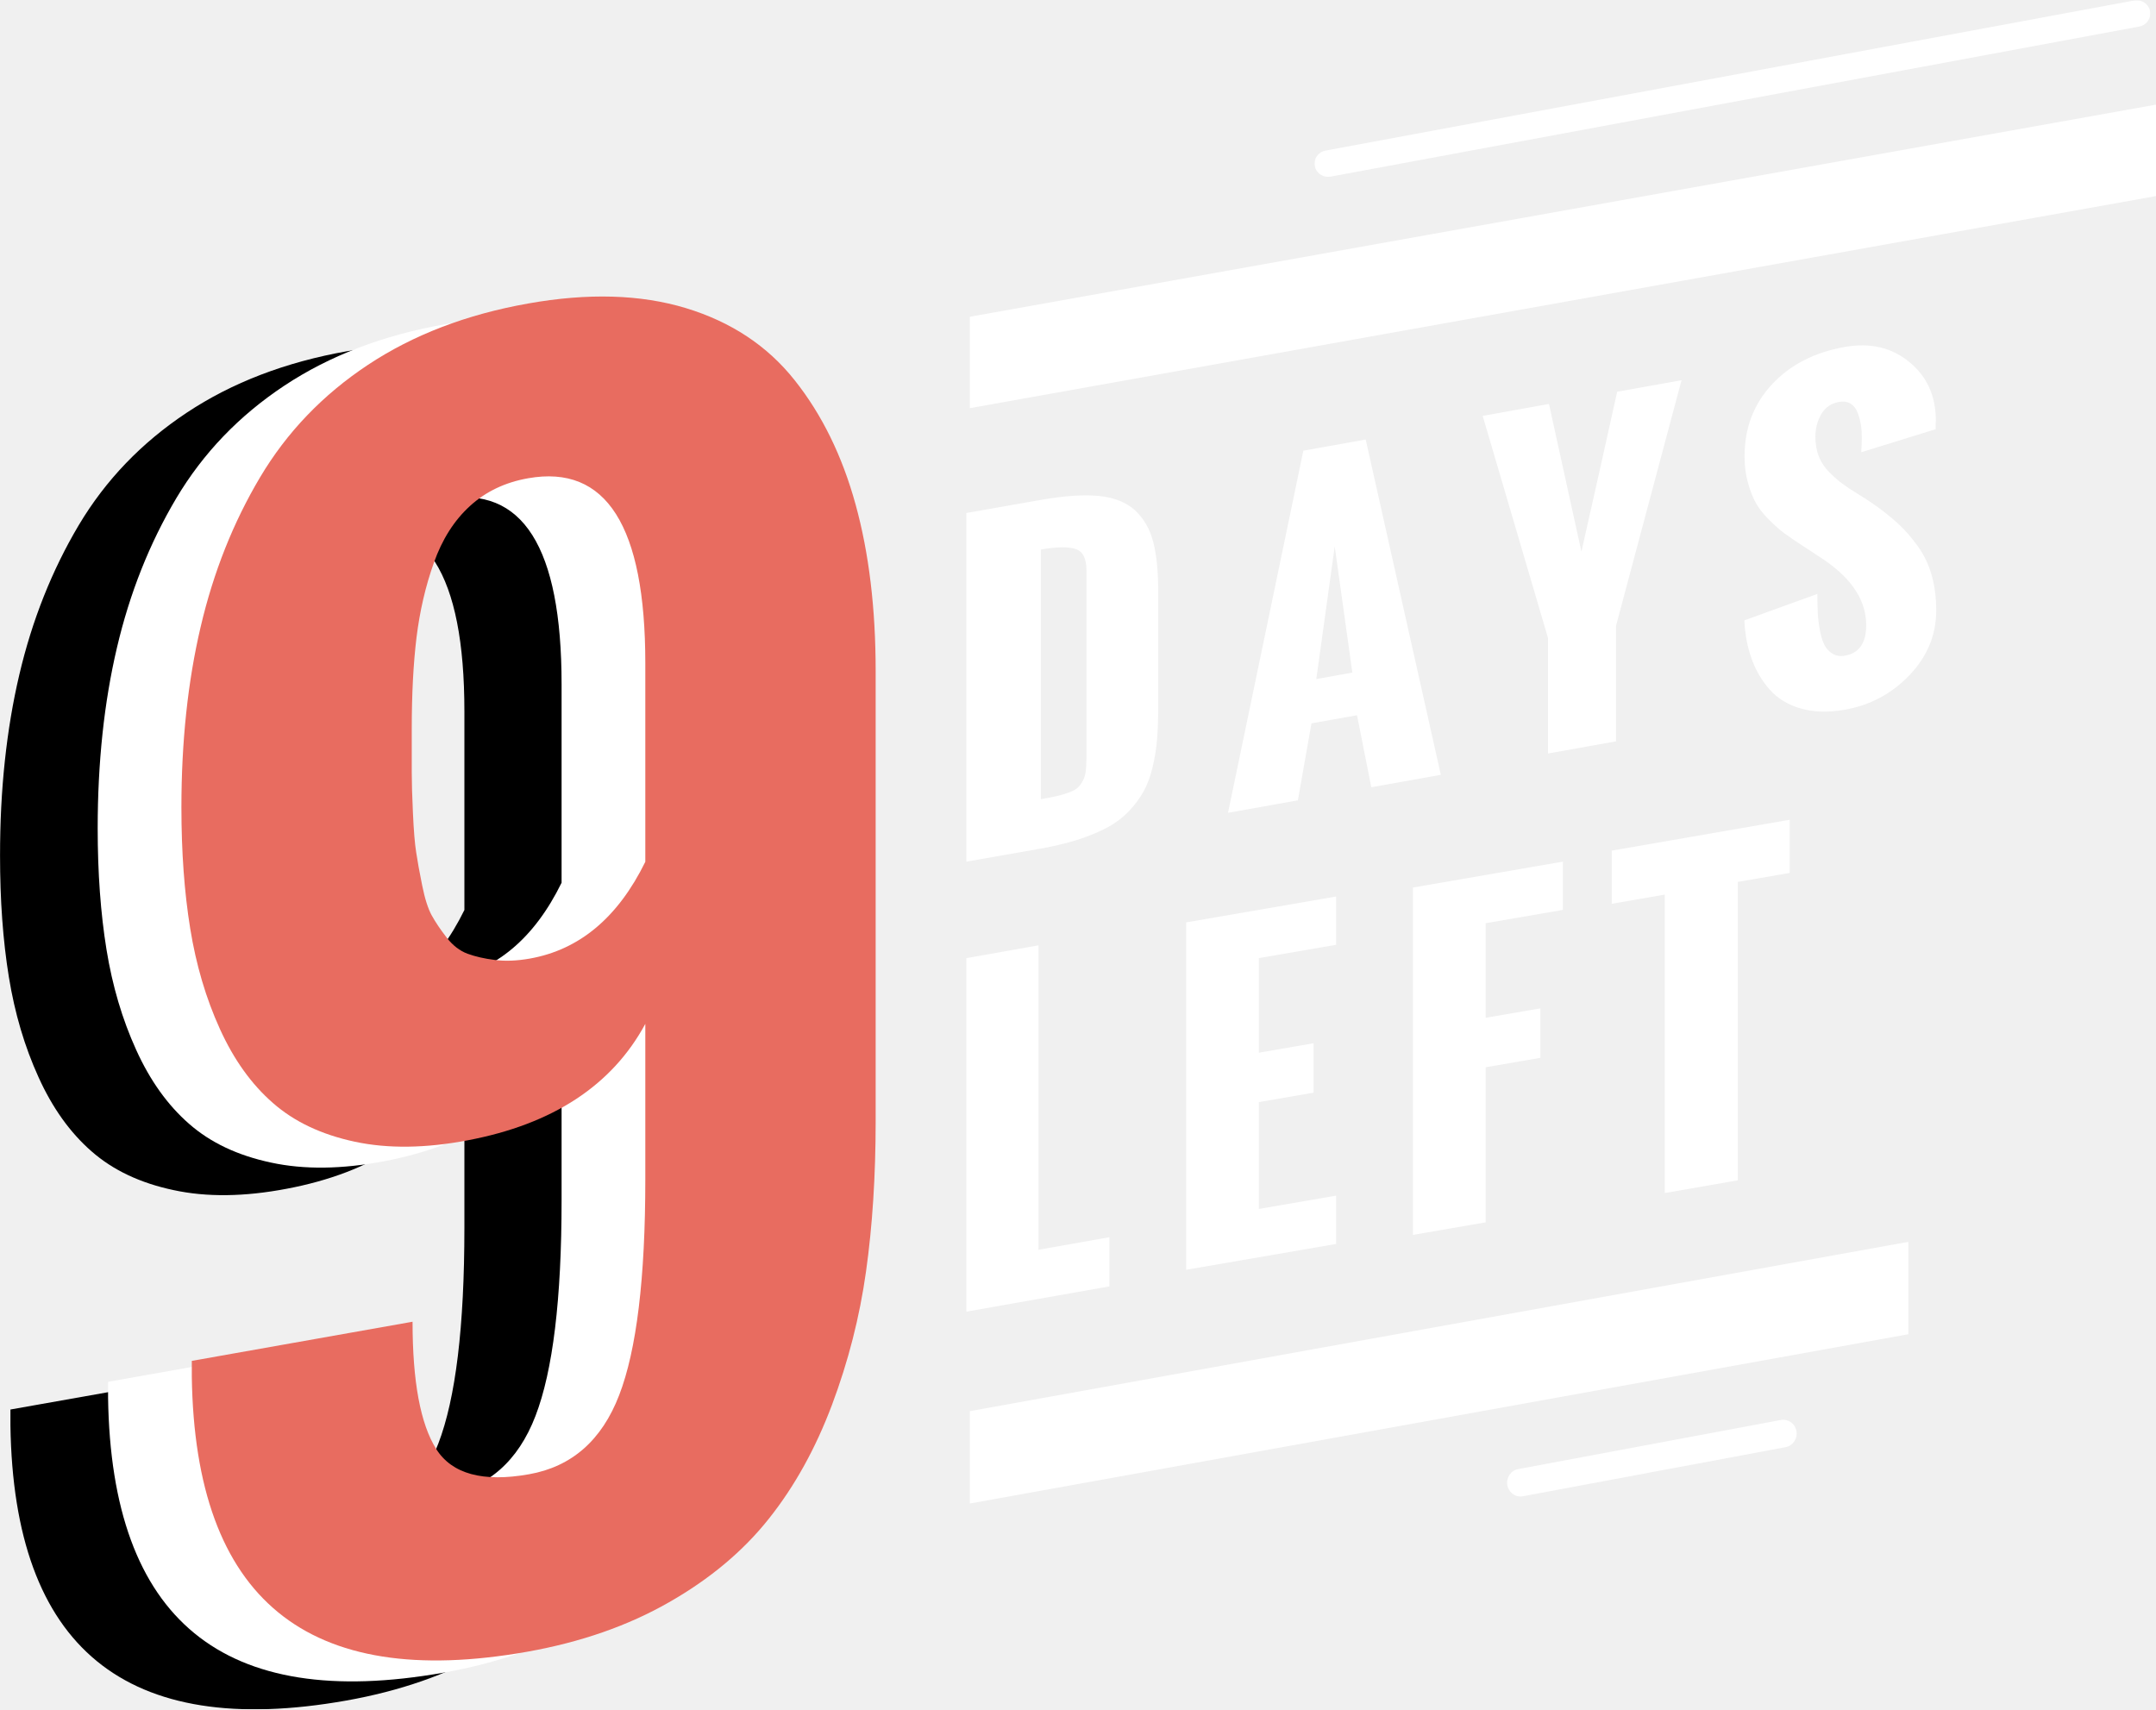
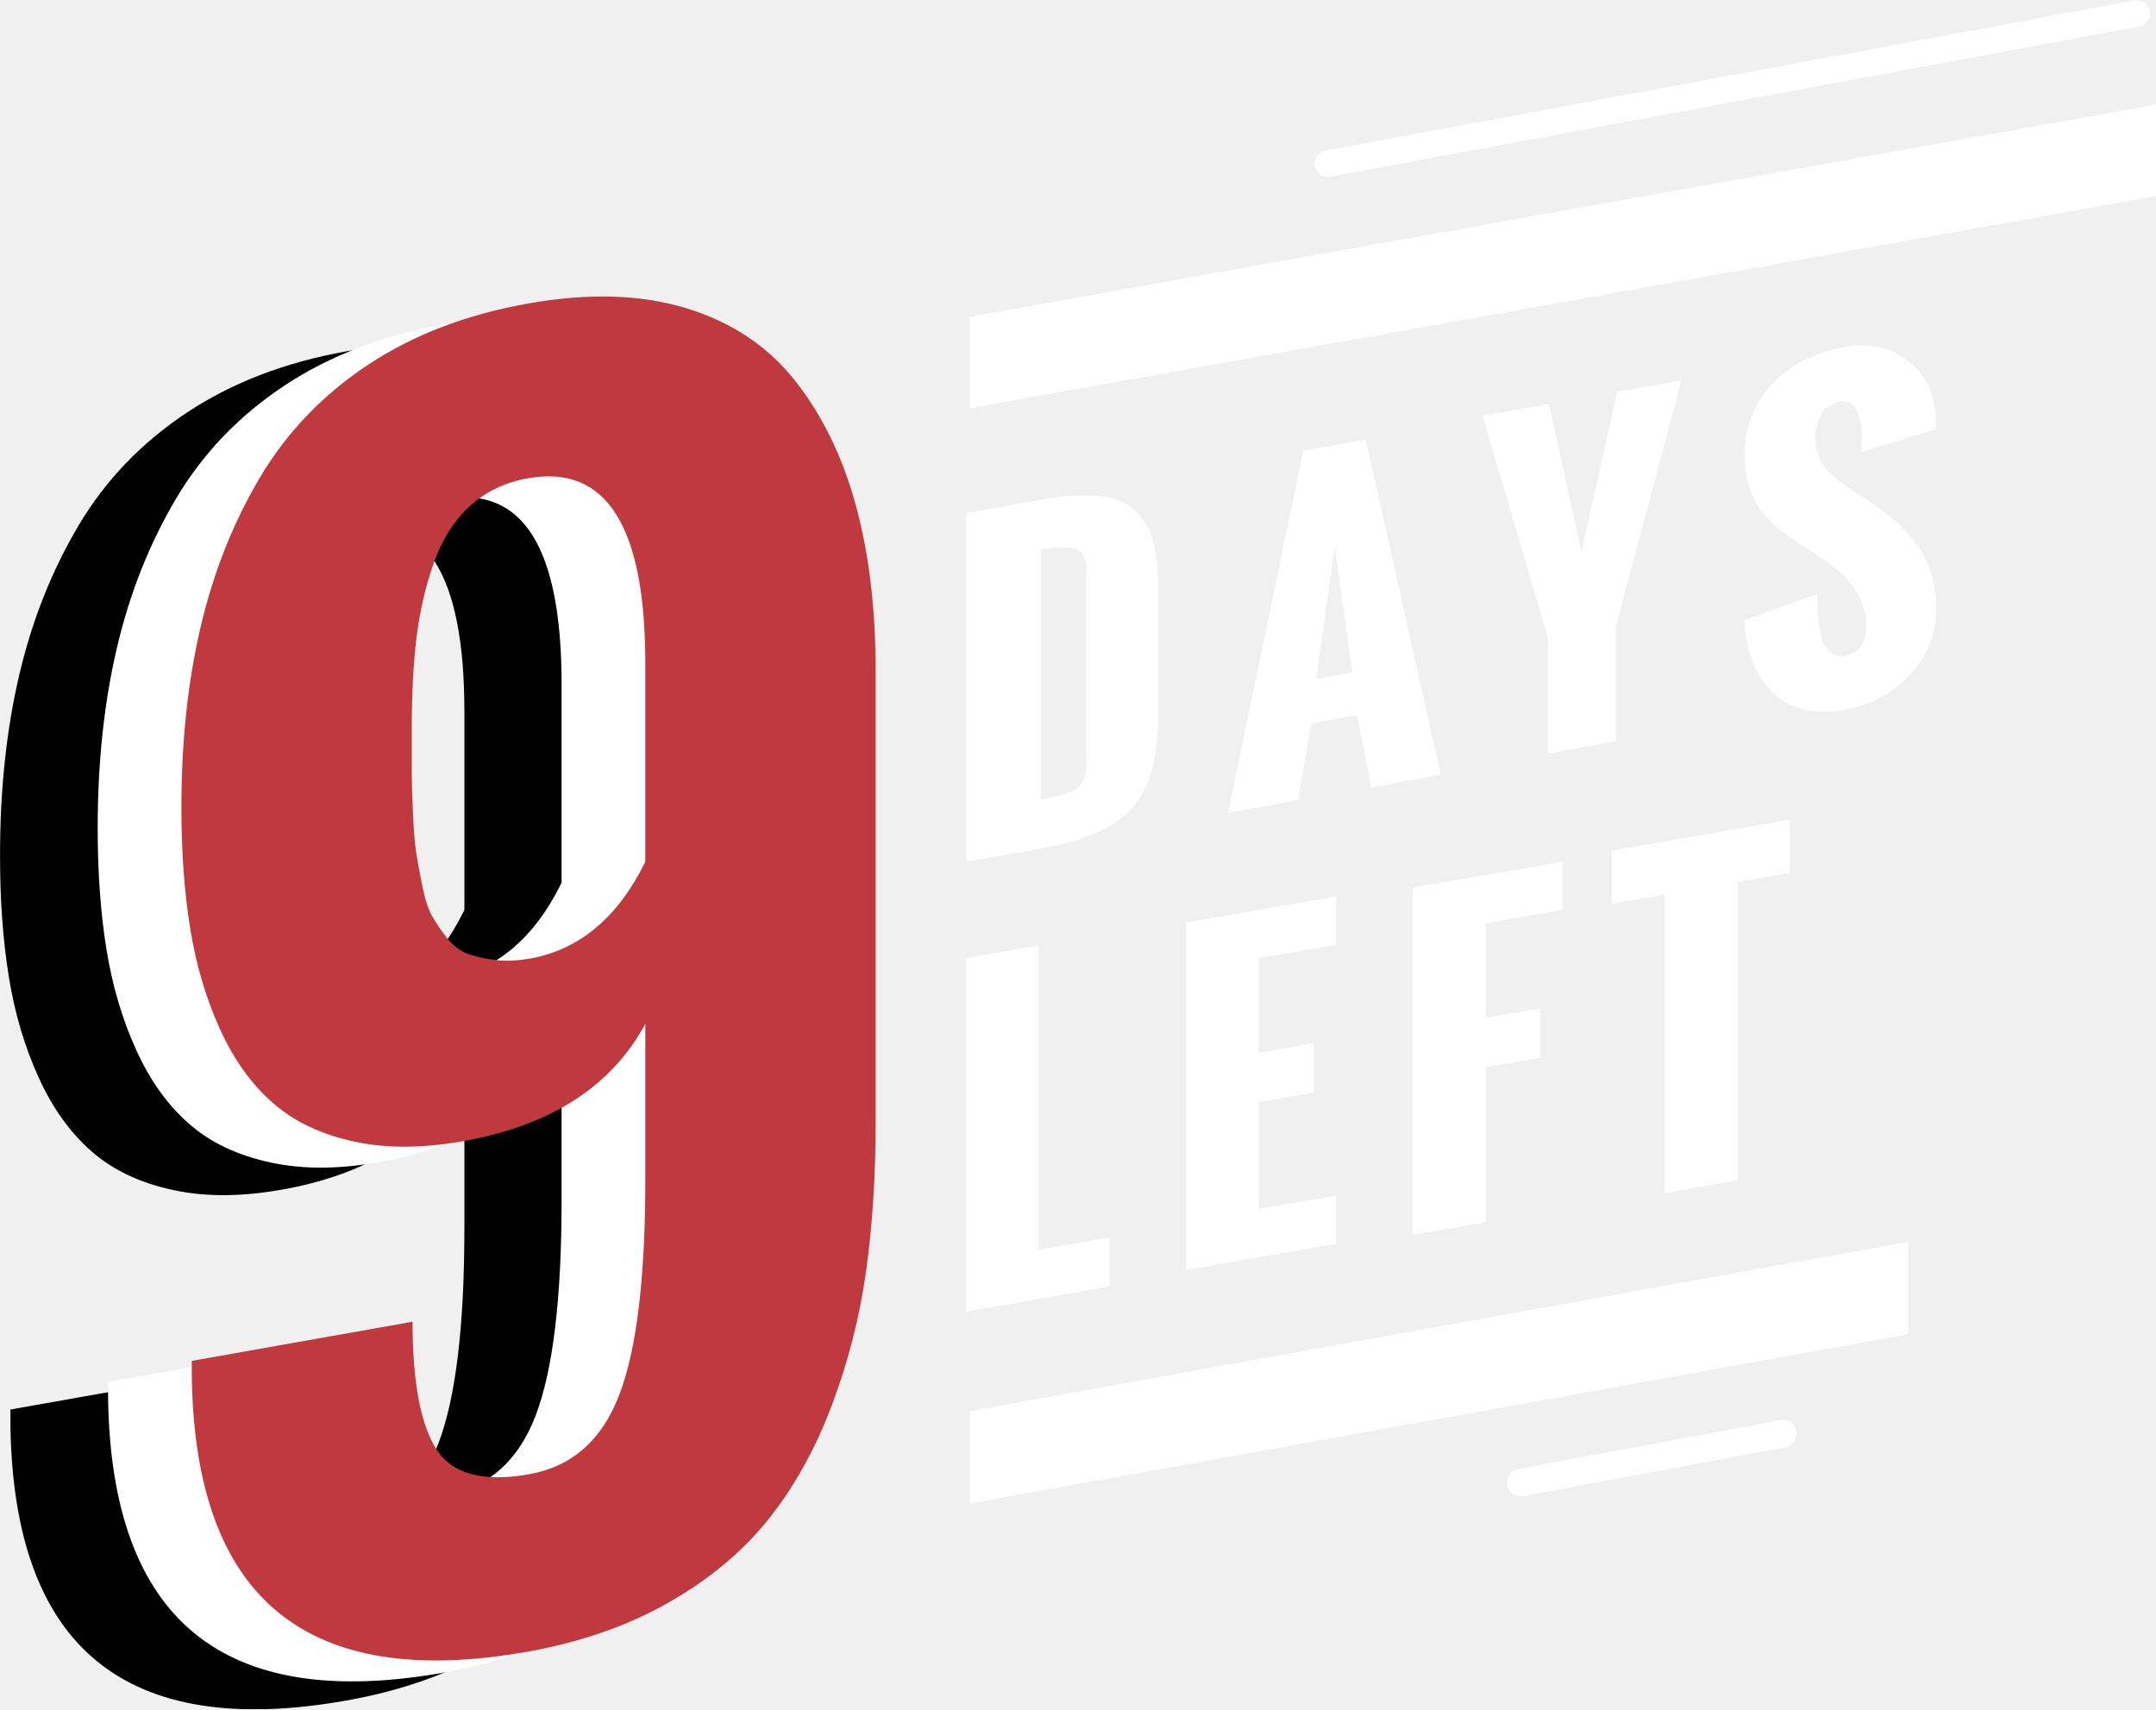
<svg xmlns="http://www.w3.org/2000/svg" xmlns:xlink="http://www.w3.org/1999/xlink" width="618px" height="490px" viewBox="0 0 618 490" version="1.1">
  <defs>
    <polygon id="path-1" points="0.007 0.691 199.208 0.691 199.208 392 0.007 392" />
    <polygon id="path-3" points="0.8 0.082 240.366 0.082 240.366 50.694 0.8 50.694" />
  </defs>
  <g id="Page-2" stroke="none" stroke-width="1" fill="none" fill-rule="evenodd">
    <g id="Desktop-Copy" transform="translate(-203, -139)">
      <g id="Group-33" transform="translate(203, 139)">
        <g id="Group-3" transform="translate(0, 98)">
          <mask id="mask-2" fill="white">
            <use xlink:href="#path-1" />
          </mask>
          <g id="Clip-2" />
          <path d="M99.949,190.634 C114.228,188.104 125.277,178.848 133.115,162.865 L133.115,105.898 C133.115,66.539 121.901,48.859 99.483,52.819 C92.888,54.002 87.317,56.665 82.792,60.79 C78.267,64.934 74.808,70.385 72.437,77.111 C70.035,83.838 68.399,90.965 67.467,98.493 C66.556,106.032 66.1,114.733 66.1,124.616 L66.1,137.267 C66.1,140.064 66.204,143.962 66.442,148.929 C66.67,153.907 66.97,157.661 67.374,160.16 C67.747,162.68 68.316,165.858 69.093,169.663 C69.859,173.489 70.781,176.348 71.857,178.292 C72.934,180.236 74.343,182.314 76.113,184.587 C77.873,186.87 79.882,188.402 82.098,189.235 C84.324,190.058 86.934,190.665 89.926,191.035 C92.929,191.426 96.263,191.272 99.949,190.634 M99.266,389.488 C36,400.699 3.921,374.421 2.989,310.615 L2.989,306.059 L66.328,294.828 C66.328,311.993 68.596,324.15 73.121,331.329 C77.646,338.507 86.519,340.934 99.722,338.59 C112.002,336.419 120.638,328.829 125.618,315.881 C130.619,302.902 133.115,282.291 133.115,254.039 L133.115,209.352 C123.589,227.011 106.628,238.149 82.212,242.767 C70.076,245.081 59.256,245.225 49.74,243.158 C40.214,241.142 32.396,237.45 26.256,232.061 C20.105,226.702 15.042,219.626 11.056,210.823 C7.059,202.05 4.222,192.454 2.534,182.036 C0.846,171.607 0.007,160.027 0.007,147.263 C0.007,128.432 1.84,111.154 5.526,95.459 C9.202,79.765 14.897,65.479 22.57,52.552 C30.253,39.655 40.566,28.897 53.551,20.289 C66.514,11.68 81.829,5.808 99.483,2.681 C116.672,-0.363 131.769,0.089 144.743,4.008 C157.707,7.947 168.124,14.827 175.952,24.69 C183.79,34.543 189.609,46.432 193.441,60.317 C197.282,74.242 199.208,90.142 199.208,108.089 L199.208,237.296 C199.208,252.949 198.286,267.327 196.443,280.409 C194.611,293.512 191.339,306.285 186.658,318.719 C181.968,331.185 175.952,342.055 168.579,351.322 C161.207,360.619 151.65,368.611 139.897,375.326 C128.176,382.053 114.611,386.763 99.266,389.488" id="Fill-1" fill="#000000" mask="url(#mask-2)" />
        </g>
        <path d="M127.841,280.797 C142.106,278.269 153.143,269.02 160.974,253.05 L160.974,196.118 C160.974,156.8 149.771,139.124 127.376,143.091 C120.787,144.262 115.222,146.913 110.701,151.055 C106.181,155.186 102.726,160.643 100.357,167.343 C97.957,174.064 96.323,181.206 95.392,188.729 C94.482,196.241 94.026,204.956 94.026,214.821 L94.026,227.462 C94.026,230.267 94.13,234.162 94.368,239.125 C94.595,244.099 94.895,247.84 95.299,250.348 C95.671,252.855 96.24,256.02 97.016,259.833 C97.781,263.645 98.702,266.502 99.778,268.445 C100.854,270.397 102.26,272.483 104.029,274.754 C105.788,277.036 107.794,278.567 110.008,279.389 C112.232,280.211 114.839,280.807 117.828,281.188 C120.828,281.578 124.159,281.434 127.841,280.797 M127.159,479.485 C63.956,490.697 31.91,464.42 30.979,400.664 L30.979,396.121 L94.254,384.899 C94.254,402.041 96.519,414.198 101.04,421.381 C105.56,428.534 114.425,430.969 127.614,428.626 C139.882,426.448 148.509,418.874 153.484,405.925 C158.481,392.977 160.974,372.382 160.974,344.142 L160.974,299.501 C151.457,317.125 134.513,328.255 110.122,332.879 C97.999,335.191 87.189,335.325 77.683,333.27 C68.166,331.245 60.356,327.566 54.222,322.181 C48.078,316.827 43.02,309.757 39.037,300.97 C35.044,292.194 32.21,282.606 30.524,272.196 C28.838,261.785 28,250.193 28,237.461 C28,218.634 29.831,201.369 33.513,185.697 C37.186,170.005 42.875,155.731 50.54,142.813 C58.215,129.916 68.518,119.167 81.489,110.565 C94.44,101.984 109.739,96.116 127.376,92.992 C144.547,89.95 159.629,90.392 172.59,94.318 C185.541,98.233 195.947,105.118 203.767,114.963 C211.598,124.819 217.411,136.688 221.238,150.582 C225.076,164.476 227,180.384 227,198.296 L227,327.422 C227,343.063 226.079,357.409 224.238,370.502 C222.407,383.574 219.138,396.337 214.463,408.782 C209.777,421.217 203.767,432.089 196.402,441.349 C189.037,450.628 179.489,458.634 167.749,465.345 C156.039,472.045 142.489,476.772 127.159,479.485" id="Fill-4" fill="#FFFFFF" />
-         <path d="M151.841,274.795 C166.106,272.267 177.143,263.008 184.974,247.049 L184.974,190.118 C184.974,150.811 173.771,133.125 151.376,137.102 C144.787,138.263 139.222,140.925 134.701,145.066 C130.181,149.187 126.726,154.634 124.357,161.354 C121.957,168.075 120.323,175.217 119.392,182.719 C118.482,190.252 118.026,198.945 118.026,208.831 L118.026,221.461 C118.026,224.256 118.13,228.151 118.368,233.135 C118.595,238.088 118.895,241.839 119.299,244.357 C119.671,246.854 120.24,250.019 121.016,253.831 C121.781,257.644 122.702,260.511 123.778,262.464 C124.854,264.396 126.26,266.492 128.029,268.763 C129.788,271.034 131.794,272.576 134.008,273.398 C136.232,274.21 138.839,274.816 141.828,275.186 C144.828,275.576 148.159,275.443 151.841,274.795 M151.159,473.489 C87.956,484.69 55.91,458.414 54.979,394.659 L54.979,390.117 L118.254,378.895 C118.254,396.057 120.519,408.214 125.04,415.386 C129.56,422.539 138.425,424.964 151.614,422.621 C163.882,420.463 172.509,412.869 177.484,399.931 C182.481,386.983 184.974,366.389 184.974,338.139 L184.974,293.509 C175.457,311.122 158.513,322.252 134.122,326.876 C121.999,329.188 111.189,329.322 101.683,327.287 C92.166,325.252 84.356,321.573 78.222,316.178 C72.078,310.824 67.02,303.754 63.037,294.978 C59.044,286.202 56.21,276.614 54.524,266.194 C52.838,255.794 52,244.203 52,231.46 C52,212.633 53.831,195.379 57.513,179.708 C61.186,164.006 66.875,149.732 74.54,136.835 C82.215,123.917 92.518,113.168 105.489,104.577 C118.44,95.997 133.739,90.129 151.376,87.005 C168.547,83.942 183.629,84.394 196.59,88.32 C209.541,92.256 219.947,99.121 227.767,108.976 C235.598,118.82 241.411,130.69 245.238,144.583 C249.076,158.487 251,174.385 251,192.307 L251,321.43 C251,337.07 250.079,351.416 248.238,364.498 C246.407,377.58 243.138,390.333 238.463,402.777 C233.777,415.212 227.767,426.084 220.402,435.343 C213.037,444.633 203.489,452.638 191.749,459.328 C180.039,466.039 166.489,470.756 151.159,473.489" id="Fill-6" fill="#E86C60" />
+         <path d="M151.841,274.795 C166.106,272.267 177.143,263.008 184.974,247.049 L184.974,190.118 C184.974,150.811 173.771,133.125 151.376,137.102 C144.787,138.263 139.222,140.925 134.701,145.066 C130.181,149.187 126.726,154.634 124.357,161.354 C121.957,168.075 120.323,175.217 119.392,182.719 C118.482,190.252 118.026,198.945 118.026,208.831 L118.026,221.461 C118.026,224.256 118.13,228.151 118.368,233.135 C118.595,238.088 118.895,241.839 119.299,244.357 C119.671,246.854 120.24,250.019 121.016,253.831 C121.781,257.644 122.702,260.511 123.778,262.464 C124.854,264.396 126.26,266.492 128.029,268.763 C129.788,271.034 131.794,272.576 134.008,273.398 C136.232,274.21 138.839,274.816 141.828,275.186 C144.828,275.576 148.159,275.443 151.841,274.795 M151.159,473.489 C87.956,484.69 55.91,458.414 54.979,394.659 L54.979,390.117 L118.254,378.895 C118.254,396.057 120.519,408.214 125.04,415.386 C129.56,422.539 138.425,424.964 151.614,422.621 C163.882,420.463 172.509,412.869 177.484,399.931 C182.481,386.983 184.974,366.389 184.974,338.139 L184.974,293.509 C175.457,311.122 158.513,322.252 134.122,326.876 C121.999,329.188 111.189,329.322 101.683,327.287 C92.166,325.252 84.356,321.573 78.222,316.178 C72.078,310.824 67.02,303.754 63.037,294.978 C59.044,286.202 56.21,276.614 54.524,266.194 C52.838,255.794 52,244.203 52,231.46 C52,212.633 53.831,195.379 57.513,179.708 C61.186,164.006 66.875,149.732 74.54,136.835 C82.215,123.917 92.518,113.168 105.489,104.577 C118.44,95.997 133.739,90.129 151.376,87.005 C168.547,83.942 183.629,84.394 196.59,88.32 C209.541,92.256 219.947,99.121 227.767,108.976 C235.598,118.82 241.411,130.69 245.238,144.583 C249.076,158.487 251,174.385 251,192.307 L251,321.43 C251,337.07 250.079,351.416 248.238,364.498 C246.407,377.58 243.138,390.333 238.463,402.777 C233.777,415.212 227.767,426.084 220.402,435.343 C213.037,444.633 203.489,452.638 191.749,459.328 C180.039,466.039 166.489,470.756 151.159,473.489" id="Fill-6" fill="#BF393F" />
        <path d="M298.359,229.092 C300.314,228.755 301.874,228.458 302.997,228.193 C304.131,227.937 305.264,227.6 306.387,227.181 C307.521,226.752 308.353,226.323 308.883,225.853 C309.403,225.353 309.892,224.699 310.349,223.892 C310.797,223.075 311.098,222.135 311.223,221.082 C311.358,220.04 311.42,218.763 311.42,217.251 L311.42,163.434 C311.42,160.135 310.433,158.132 308.436,157.428 C306.429,156.682 303.07,156.723 298.359,157.519 L298.359,229.092 Z M277,247 L277,147.058 L298.255,143.319 C305.046,142.124 310.62,141.736 315.008,142.175 C319.407,142.625 322.839,143.994 325.355,146.302 C327.861,148.632 329.598,151.645 330.555,155.313 C331.522,159.011 332,163.812 332,169.778 L332,202.53 C332,206.096 331.886,209.212 331.667,211.888 C331.438,214.595 331.022,217.251 330.388,219.897 C329.775,222.553 328.912,224.842 327.84,226.783 C326.769,228.744 325.386,230.614 323.691,232.432 C321.996,234.24 319.948,235.803 317.566,237.121 C315.164,238.408 312.367,239.594 309.133,240.656 C305.919,241.678 302.207,242.577 298.027,243.312 L277,247 Z" id="Fill-8" fill="#FFFFFF" />
        <path d="M377.309,194.667 L387.64,192.807 L382.587,156.63 L377.309,194.667 Z M352,233 L373.592,129.198 L391.469,126 L413,222.109 L393.072,225.675 L388.978,205.027 L375.92,207.356 L372.03,229.424 L352,233 Z" id="Fill-10" fill="#FFFFFF" />
        <path d="M443.725,216 L443.725,182.899 L425,119.225 L444,115.796 L453.301,158.14 C454.453,153.124 456.174,145.458 458.456,135.213 C460.749,124.947 462.45,117.311 463.55,112.296 L482,109 L463.224,179.409 L463.224,212.51 L443.725,216 Z" id="Fill-12" fill="#FFFFFF" />
        <path d="M500,177.842 L520.934,170.257 C520.934,172.278 520.976,174.054 521.049,175.616 C521.122,177.158 521.31,178.812 521.643,180.578 C521.956,182.344 522.394,183.763 522.947,184.855 C523.489,185.927 524.261,186.774 525.263,187.377 C526.274,188 527.453,188.194 528.819,187.959 C532.887,187.244 534.932,184.345 534.932,179.24 C534.932,172.227 530.916,165.979 522.853,160.487 L516.449,156.281 C514.415,154.964 512.798,153.851 511.578,152.953 C510.357,152.075 508.939,150.819 507.291,149.206 C505.653,147.603 504.37,146.011 503.442,144.418 C502.514,142.826 501.721,140.835 501.064,138.497 C500.396,136.118 500.063,133.546 500.063,130.769 C500.063,122.673 502.691,115.813 507.948,110.157 C513.205,104.532 520.173,100.969 528.872,99.448 C536.079,98.172 542.233,99.622 547.292,103.777 C552.361,107.901 554.896,113.526 554.896,120.632 L554.833,121.367 L554.833,123.041 L533.513,129.636 C533.513,129.227 533.544,128.584 533.607,127.717 C533.659,126.839 533.68,126.124 533.68,125.562 C533.68,124.235 533.597,122.969 533.409,121.785 C533.221,120.591 532.898,119.427 532.47,118.284 C532.032,117.14 531.364,116.293 530.457,115.721 C529.55,115.149 528.454,115.007 527.161,115.221 C524.908,115.609 523.197,116.773 522.06,118.712 C520.934,120.662 520.36,122.806 520.36,125.175 C520.36,127.237 520.684,129.136 521.351,130.84 C522.008,132.535 523.02,134.036 524.366,135.383 C525.711,136.71 526.942,137.813 528.068,138.63 C529.205,139.477 530.718,140.488 532.616,141.652 C534.504,142.815 535.85,143.683 536.642,144.245 C539.542,146.246 541.993,148.195 544.006,150.043 C546.009,151.891 547.897,154.035 549.68,156.516 C551.464,158.986 552.799,161.732 553.675,164.815 C554.562,167.868 555,171.257 555,174.994 C555,181.997 552.455,188.173 547.354,193.523 C542.254,198.862 536.058,202.18 528.757,203.456 C524.032,204.283 519.828,204.17 516.167,203.098 C512.496,202.037 509.544,200.24 507.291,197.708 C505.048,195.176 503.306,192.246 502.107,188.898 C500.897,185.57 500.198,181.884 500,177.842" id="Fill-14" fill="#FFFFFF" />
        <polygon id="Fill-16" fill="#FFFFFF" points="277 376 277 274.667 297.678 271 297.678 358.267 318 354.673 318 368.76" />
        <polygon id="Fill-18" fill="#FFFFFF" points="340 364 340 264.42 383 257 383 270.832 360.847 274.648 360.847 301.772 376.532 299.065 376.532 313.223 360.847 315.93 360.847 346.565 383 342.749 383 356.591" />
        <polygon id="Fill-20" fill="#FFFFFF" points="405 354 405 254.43 448 247 448 260.832 425.852 264.648 425.852 291.772 441.531 289.065 441.531 303.243 425.852 305.94 425.852 350.397" />
        <polygon id="Fill-22" fill="#FFFFFF" points="477.188 342 477.188 256.445 462 259.082 462 243.848 513 235 513 250.234 498.119 252.809 498.119 338.354" />
        <polygon id="Fill-24" fill="#FFFFFF" points="618 56.203 278 117 278 90.807 618 30" />
        <polygon id="Fill-26" fill="#FFFFFF" points="547 382.477 278 431 278 404.533 547 356" />
        <g id="Group-30" transform="translate(376, 0)">
          <mask id="mask-4" fill="white">
            <use xlink:href="#path-3" />
          </mask>
          <g id="Clip-29" />
          <path d="M4.634,50.694 C2.823,50.694 1.217,49.419 0.867,47.593 C0.476,45.543 1.845,43.554 3.934,43.177 L235.822,0.122 C237.932,-0.173 239.888,1.112 240.299,3.172 C240.691,5.222 239.311,7.211 237.232,7.599 L5.334,50.643 C5.098,50.684 4.861,50.694 4.634,50.694" id="Fill-28" fill="#FFFFFF" mask="url(#mask-4)" />
        </g>
        <path d="M435.836,429 C434.011,429 432.393,427.651 432.063,425.738 C431.682,423.602 433.063,421.531 435.156,421.148 L510.474,407.059 C512.566,406.687 514.566,408.101 514.937,410.236 C515.318,412.404 513.927,414.454 511.845,414.847 L436.516,428.926 C436.289,428.968 436.052,429 435.836,429" id="Fill-31" fill="#FFFFFF" />
      </g>
    </g>
  </g>
</svg>
